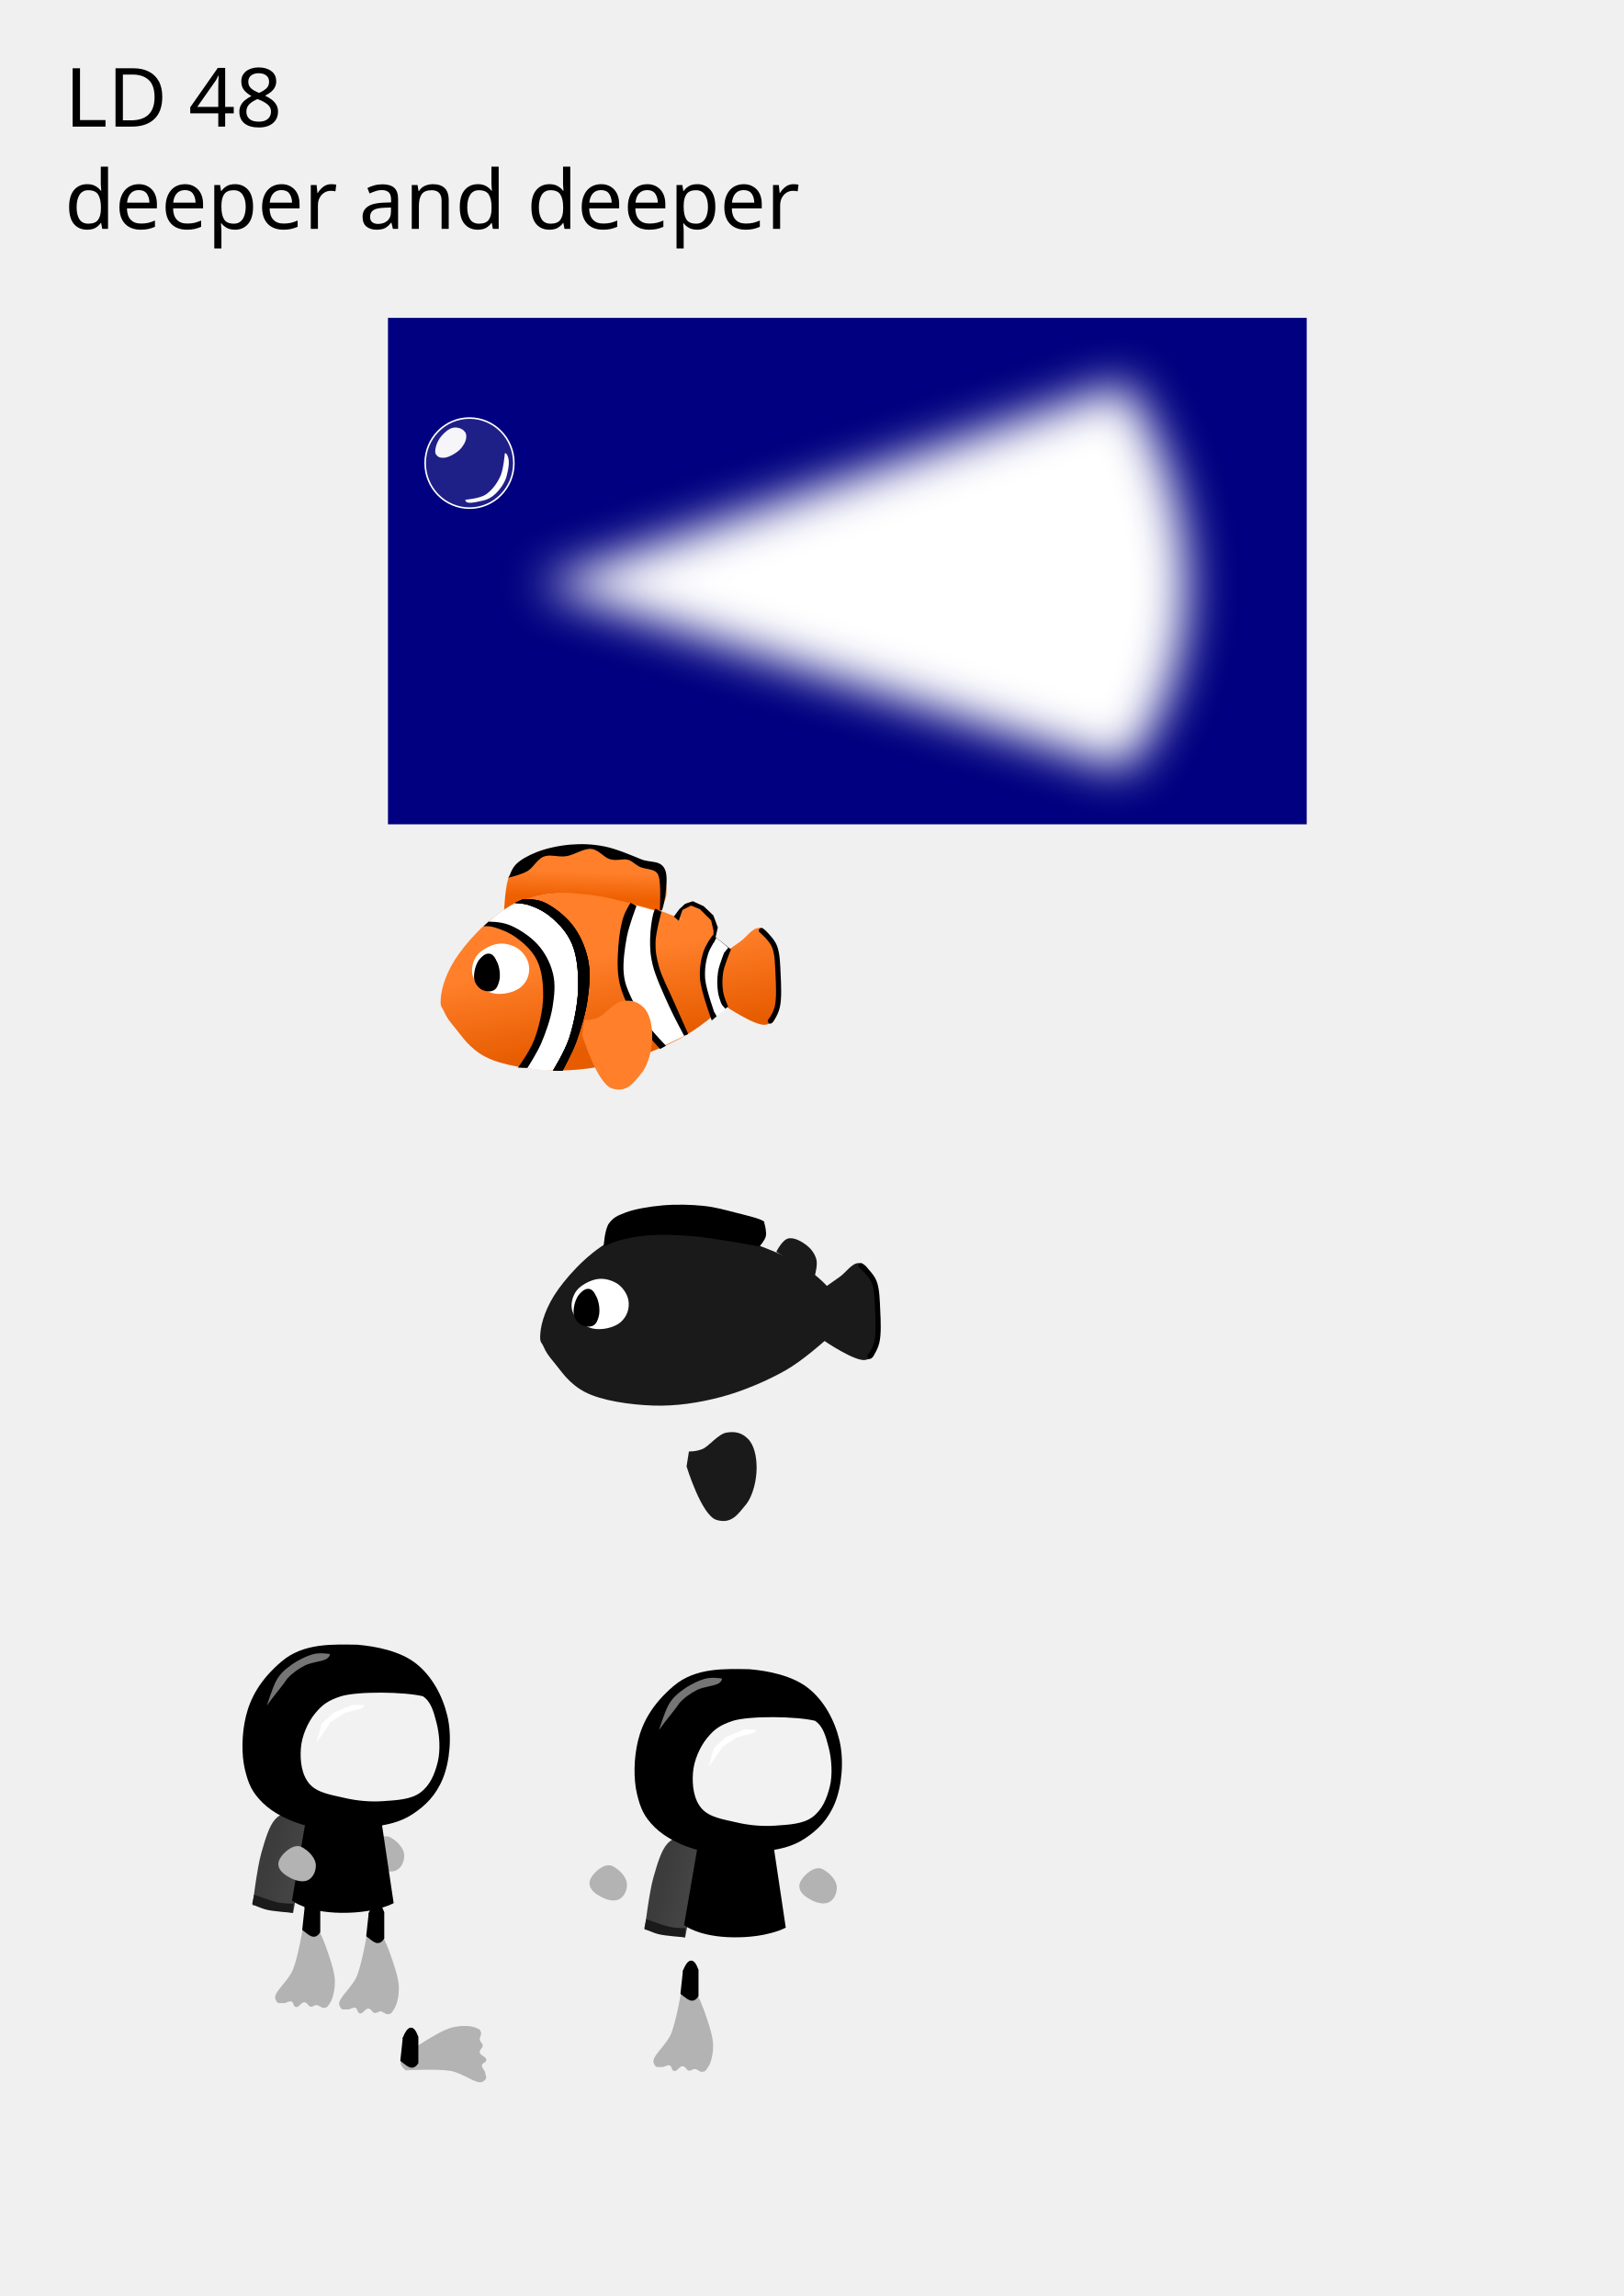
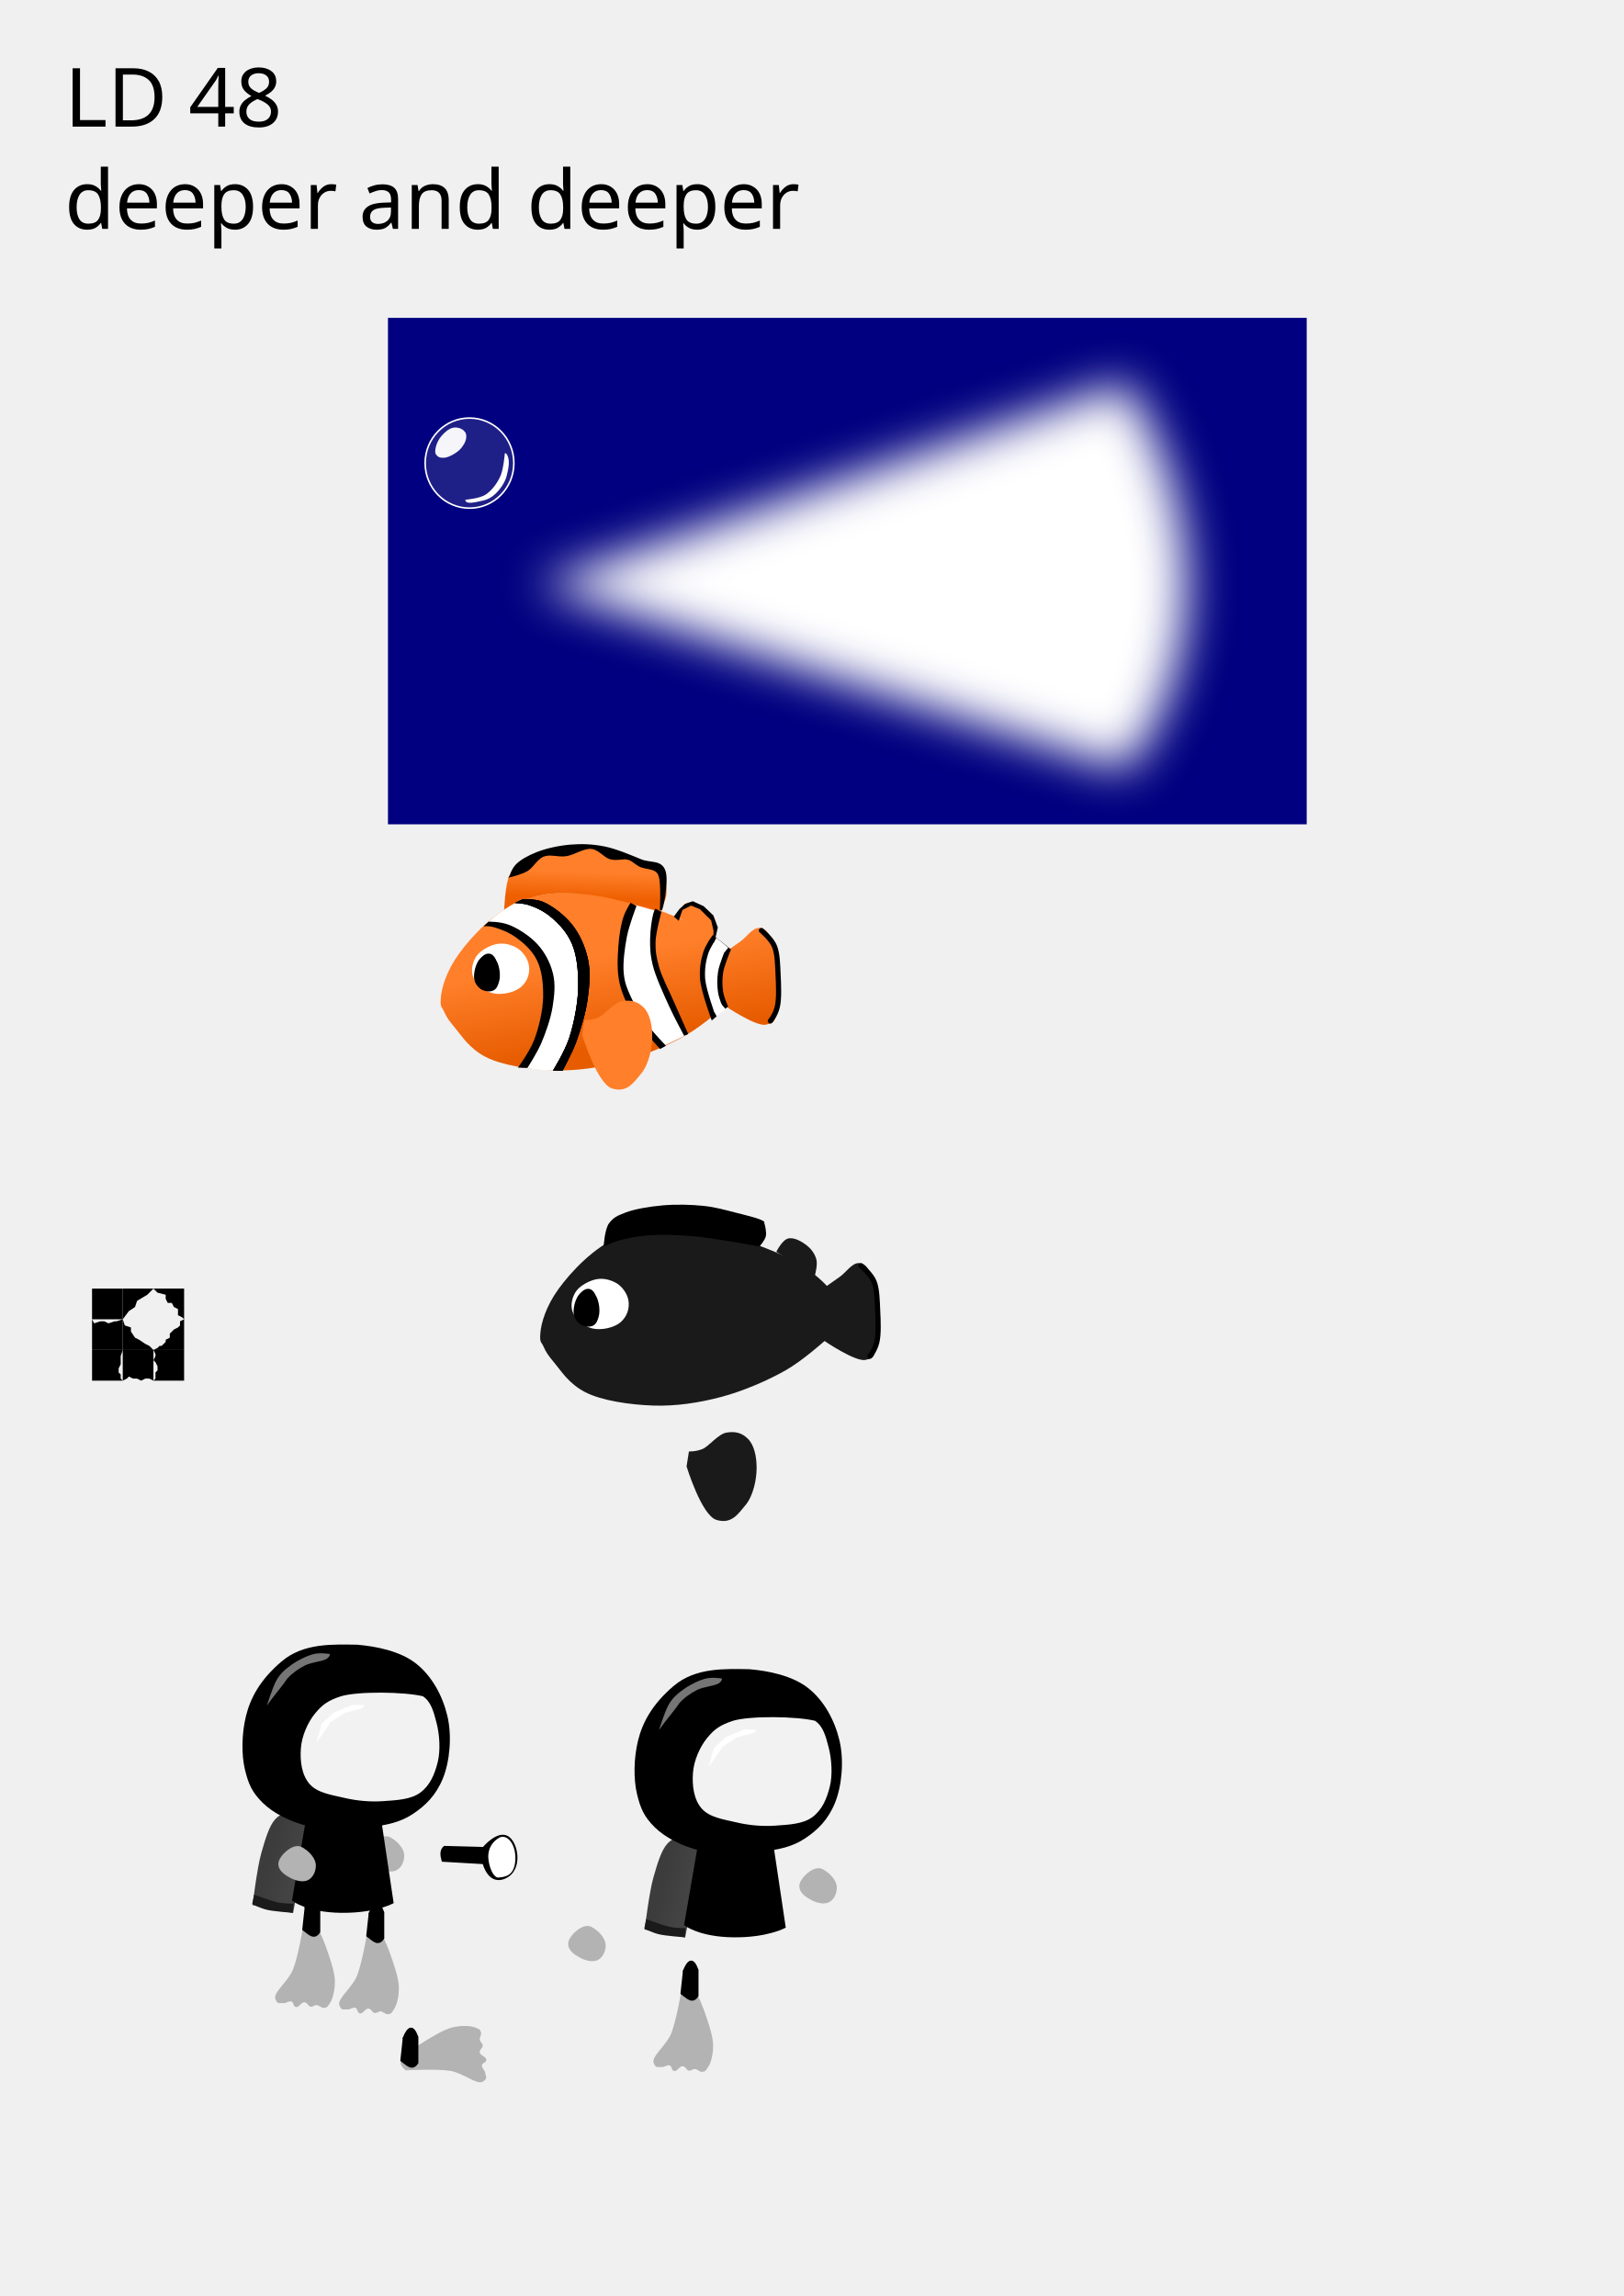
<svg xmlns="http://www.w3.org/2000/svg" xmlns:xlink="http://www.w3.org/1999/xlink" width="210mm" height="297mm" viewBox="0 0 210 297" version="1.1" id="svg8">
  <defs id="defs2">
+     <linearGradient id="linearGradient1393">
+       <stop style="stop-color:#141414;stop-opacity:1" offset="0" id="stop1389" />
+       <stop style="stop-color:#4897c6;stop-opacity:1" offset="1" id="stop1391" />
+     </linearGradient>
    <linearGradient id="linearGradient1289">
      <stop style="stop-color:#444444;stop-opacity:1" offset="0" id="stop1285" />
      <stop style="stop-color:#3c3c3c;stop-opacity:1" offset="1" id="stop1287" />
    </linearGradient>
    <linearGradient id="linearGradient995">
      <stop style="stop-color:#e75c00;stop-opacity:1" offset="0" id="stop991" />
      <stop style="stop-color:#ff7f2a;stop-opacity:1" offset="1" id="stop993" />
    </linearGradient>
    <linearGradient id="linearGradient987">
      <stop style="stop-color:#ee5f00;stop-opacity:1" offset="0" id="stop983" />
      <stop style="stop-color:#ff7f2a;stop-opacity:1" offset="1" id="stop985" />
    </linearGradient>
    <rect x="52.269" y="6.621" width="105.583" height="29.968" id="rect12" />
    <filter style="color-interpolation-filters:sRGB" id="filter925" x="-0.087" width="1.173" y="-0.145" height="1.291">
      <feGaussianBlur stdDeviation="3.037" id="feGaussianBlur927" />
    </filter>
    <linearGradient xlink:href="#linearGradient987" id="linearGradient989" x1="76.975" y1="116.255" x2="77.092" y2="112.849" gradientUnits="userSpaceOnUse" />
    <linearGradient xlink:href="#linearGradient995" id="linearGradient997" x1="85.488" y1="133.928" x2="83.433" y2="122.655" gradientUnits="userSpaceOnUse" />
    <linearGradient xlink:href="#linearGradient1289" id="linearGradient1283" x1="63.359" y1="244.067" x2="59.865" y2="243.194" gradientUnits="userSpaceOnUse" gradientTransform="translate(-25.76859,0.1378)" />
    <linearGradient xlink:href="#linearGradient1289" id="linearGradient1337" gradientUnits="userSpaceOnUse" gradientTransform="translate(24.94179,3.307199)" x1="63.359" y1="244.067" x2="59.865" y2="243.194" />
+     <linearGradient xlink:href="#linearGradient1393" id="linearGradient1395" x1="-157.408" y1="1037.167" x2="-157.408" y2="-31.75" gradientUnits="userSpaceOnUse" gradientTransform="matrix(0.02161988,0,0,1,-393.4719,0)" />
  </defs>
  <g id="layer1">
    <path style="fill:url(#linearGradient1283);fill-opacity:1;stroke:none;stroke-width:0.265px;stroke-linecap:butt;stroke-linejoin:miter;stroke-opacity:1" d="m 40.052,236.027 -2.461,-1.747 c 0,0 -1.193,0.166 -1.985,1.032 -0.792,0.867 -1.298,2.592 -1.826,4.446 -0.528,1.854 -1.112,6.669 -1.112,6.669 l 5.24,1.032 z" id="path1275" />
    <path style="fill:#b3b3b3;stroke:none;stroke-width:0.265px;stroke-linecap:butt;stroke-linejoin:miter;stroke-opacity:1" d="m 51.008,238.012 c -0.535,-0.377 -0.852,-0.623 -1.588,-0.397 -0.735,0.226 -1.979,1.323 -1.985,2.223 -0.006,0.9 0.888,1.462 1.588,1.826 0.7,0.364 1.646,0.606 2.303,0.238 0.657,-0.368 1.005,-1.238 0.953,-1.985 -0.053,-0.747 -0.735,-1.529 -1.27,-1.906 z" id="path1273" />
    <rect style="fill:#000080;stroke:none;stroke-width:0.216" id="rect851" width="118.825" height="65.511" x="50.178" y="41.118" />
    <text xml:space="preserve" id="text10" style="fill:black;fill-opacity:1;line-height:1.25;stroke:none;font-family:sans-serif;font-style:normal;font-weight:normal;font-size:10.583px;white-space:pre;shape-inside:url(#rect12);" />
    <text xml:space="preserve" style="font-style:normal;font-weight:normal;font-size:10.583px;line-height:1.25;font-family:sans-serif;fill:#000000;fill-opacity:1;stroke:none;stroke-width:0.265" x="8.363" y="16.378" id="text18">
      <tspan id="tspan16" x="8.363" y="16.378" style="stroke-width:0.265">LD 48</tspan>
      <tspan x="8.363" y="29.607" style="stroke-width:0.265" id="tspan20">deeper and deeper</tspan>
    </text>
    <path style="fill:#ffffff;stroke:none;stroke-width:0.265px;stroke-linecap:butt;stroke-linejoin:miter;stroke-opacity:1;filter:url(#filter925)" d="m 69.344,75.616 76.313,-26.135 c 10.104,16.61 10.758,35.528 0,50.178 z" id="path26" />
    <ellipse style="fill:#b3b3b3;fill-opacity:0.177;stroke:#ffffff;stroke-width:0.203;stroke-miterlimit:4;stroke-dasharray:none;stroke-opacity:1" id="path929" cx="60.723" cy="59.905" rx="5.737" ry="5.829" />
    <path style="fill:#ffffff;stroke:none;stroke-width:0.265px;stroke-linecap:butt;stroke-linejoin:miter;stroke-opacity:1;fill-opacity:0.958" d="m 58.632,55.321 c -0.536,0.087 -1.128,0.606 -1.512,1.044 -0.384,0.438 -0.667,1.04 -0.756,1.476 -0.089,0.436 -0.143,0.728 0.072,1.008 0.215,0.279 0.496,0.4 1.044,0.36 0.547,-0.04 1.471,-0.554 1.944,-1.008 0.473,-0.454 0.811,-1.056 0.864,-1.512 0.053,-0.456 2.13e-4,-0.685 -0.288,-0.972 -0.288,-0.286 -0.831,-0.483 -1.368,-0.396 z" id="path933" />
    <path style="fill:#ffffff;stroke:none;stroke-width:0.265px;stroke-linecap:butt;stroke-linejoin:miter;stroke-opacity:1" d="m 60.18,64.643 c 0,0 1.857,-0.137 2.663,-0.684 0.826,-0.561 1.519,-1.528 1.908,-2.448 0.38,-0.899 0.54,-2.879 0.54,-2.879 0.127,-0.05 0.266,0.128 0.324,0.252 0.374,0.792 0.13,1.775 -0.072,2.627 -0.189,0.799 -0.753,1.649 -1.332,2.232 -0.571,0.575 -1.112,0.892 -1.908,1.044 -0.697,0.133 -2.082,0.564 -2.124,-0.144 z" id="path935" />
    <g id="g1035">
      <path style="fill:url(#linearGradient997);stroke:none;stroke-width:0.265px;stroke-linecap:butt;stroke-linejoin:miter;stroke-opacity:1;fill-opacity:1" d="m 57.01,129.086 c 0.105,-1.319 0.719,-3.454 2.341,-5.701 1.623,-2.247 4.641,-5.474 7.941,-6.821 3.3,-1.347 7.066,-1.206 10.893,-0.713 3.827,0.493 9.011,2.497 11.606,3.869 2.594,1.372 4.276,3.258 4.276,3.258 0,0 1.035,-0.73 1.731,-1.222 0.696,-0.492 1.563,-1.805 2.443,-1.731 0.88,0.075 1.134,0.677 1.629,1.629 0.495,0.952 0.593,2.522 0.713,4.072 0.119,1.55 0.341,4.048 -0.102,5.192 -0.443,1.144 -0.122,1.351 -1.425,1.629 -1.303,0.277 -5.294,-2.443 -5.294,-2.443 0,0 -2.777,2.501 -4.988,3.767 -2.211,1.266 -5.454,2.693 -8.348,3.461 -2.894,0.768 -5.883,1.223 -8.857,1.12 -2.974,-0.103 -6.623,-0.629 -8.755,-1.731 -2.132,-1.102 -3.107,-2.741 -3.97,-3.767 -0.863,-1.025 -1.137,-1.473 -1.425,-2.138 -0.289,-0.665 -0.512,-0.411 -0.407,-1.731 z" id="path955" />
      <path style="fill:url(#linearGradient989);stroke:none;stroke-width:0.265px;stroke-linecap:butt;stroke-linejoin:miter;stroke-opacity:1;fill-opacity:1" d="m 65.194,117.88 c 0,0 0.129,-3.529 0.713,-4.683 0.584,-1.154 0.99,-1.454 2.138,-2.138 1.148,-0.684 3.086,-1.194 4.785,-1.425 1.699,-0.231 3.72,-0.163 5.294,0.102 1.574,0.265 2.781,0.811 4.072,1.323 1.291,0.512 3.181,1.185 3.665,1.731 0.484,0.545 9.63e-4,-0.198 0.102,0.305 0.101,0.503 0.33,1.934 0.204,2.749 -0.126,0.815 -0.814,2.036 -0.814,2.036 0,0 -5.937,-1.705 -8.348,-2.036 -2.411,-0.331 -4.365,-0.393 -6.006,-0.204 -1.641,0.19 -2.804,0.609 -3.767,1.018 -0.963,0.409 -2.036,1.222 -2.036,1.222 z" id="path957" />
      <path style="fill:#ff7f2a;stroke:none;stroke-width:0.265px;stroke-linecap:butt;stroke-linejoin:miter;stroke-opacity:1" d="m 87.449,118.499 c 0,0 0.732,-1.532 1.527,-1.731 0.795,-0.198 1.815,0.418 2.443,0.916 0.628,0.498 1.05,1.145 1.222,1.832 0.171,0.687 -0.204,2.036 -0.204,2.036 z" id="path959" />
      <path style="fill:#ffffff;stroke:none;stroke-width:0.265px;stroke-linecap:butt;stroke-linejoin:miter;stroke-opacity:1" d="m 64.034,122.164 c -0.822,0.215 -1.84,0.773 -2.341,1.425 -0.502,0.652 -0.853,1.789 -0.509,2.749 0.344,0.96 1.399,1.857 2.545,2.138 1.146,0.28 2.825,-0.082 3.665,-0.814 0.84,-0.733 1.162,-1.762 1.018,-2.749 -0.144,-0.987 -0.921,-2.026 -1.832,-2.443 -0.911,-0.417 -1.723,-0.52 -2.545,-0.305 z" id="path963" />
      <path style="fill:#000000;stroke:#000000;stroke-width:0.265px;stroke-linecap:butt;stroke-linejoin:miter;stroke-opacity:1" d="m 64.034,124.2 c -0.252,-0.424 -0.414,-0.682 -0.814,-0.713 -0.4,-0.03 -0.804,0.331 -1.12,0.713 -0.316,0.381 -0.536,1.037 -0.611,1.527 -0.075,0.49 -0.081,0.926 0.102,1.323 0.183,0.397 0.513,0.749 0.916,0.916 0.403,0.167 0.951,0.221 1.323,0 0.372,-0.221 0.525,-0.782 0.611,-1.12 0.086,-0.338 0.096,-0.746 0.047,-1.192 -0.049,-0.446 -0.203,-1.031 -0.454,-1.455 z" id="path965" />
      <path style="fill:#ffffff;stroke:none;stroke-width:0.265px;stroke-linecap:butt;stroke-linejoin:miter;stroke-opacity:1" d="m 63.188,119.229 c 0,0 2.941,0.488 4.072,1.41 1.132,0.923 2.088,1.721 2.443,3.054 0.355,1.333 0.561,2.8 0.611,4.276 0.049,1.476 -0.282,3.892 -0.611,5.497 -0.329,1.605 -2.036,4.559 -2.036,4.559 1.393,0.413 3.064,0.455 4.785,0.43 0,0 2.334,-4.867 2.85,-7.33 0.516,-2.463 0.866,-4.988 0.305,-7.228 -0.56,-2.24 -1.896,-4.406 -3.359,-5.701 -1.464,-1.295 -4.777,-1.895 -4.777,-1.895 -2.536,1.445 -3.175,1.958 -4.283,2.927 z" id="path967" />
      <path style="fill:#000000;stroke:none;stroke-width:0.265px;stroke-linecap:butt;stroke-linejoin:miter;stroke-opacity:1" d="m 67.513,116.343 c 0,0 1.573,-0.153 2.736,0.33 1.164,0.483 2.775,1.696 3.774,2.972 0.999,1.276 1.684,2.849 2.029,4.482 0.345,1.633 0.194,3.311 -0.047,5.095 -0.241,1.785 -0.896,3.972 -1.463,5.52 -0.567,1.548 -1.793,3.774 -1.793,3.774 l -1.227,-0.047 c 0,0 1.483,-2.371 2.076,-4.152 0.593,-1.78 1.139,-4.448 1.179,-6.511 0.041,-2.063 -0.142,-4.154 -0.802,-5.709 -0.66,-1.555 -1.725,-2.623 -2.689,-3.444 -0.964,-0.821 -2.019,-1.283 -2.831,-1.557 -0.811,-0.274 -1.887,-0.283 -1.887,-0.283 z" id="path973" />
      <path style="fill:#000000;stroke:none;stroke-width:0.265px;stroke-linecap:butt;stroke-linejoin:miter;stroke-opacity:1" d="m 67.513,116.343 c 0,0 1.573,-0.153 2.736,0.33 1.164,0.483 2.775,1.696 3.774,2.972 0.999,1.276 1.684,2.849 2.029,4.482 0.345,1.633 0.194,3.311 -0.047,5.095 -0.241,1.785 -0.896,3.972 -1.463,5.52 -0.567,1.548 -1.793,3.774 -1.793,3.774 l -1.227,-0.047 c 0,0 1.483,-2.371 2.076,-4.152 0.593,-1.78 1.139,-4.448 1.179,-6.511 0.041,-2.063 -0.142,-4.154 -0.802,-5.709 -0.66,-1.555 -1.725,-2.623 -2.689,-3.444 -0.964,-0.821 -2.019,-1.283 -2.831,-1.557 -0.811,-0.274 -1.887,-0.283 -1.887,-0.283 z" id="path975" />
      <path style="fill:#000000;stroke:none;stroke-width:0.265px;stroke-linecap:butt;stroke-linejoin:miter;stroke-opacity:1" d="m 67.513,116.343 c 0,0 1.573,-0.153 2.736,0.33 1.164,0.483 2.775,1.696 3.774,2.972 0.999,1.276 1.684,2.849 2.029,4.482 0.345,1.633 0.194,3.311 -0.047,5.095 -0.241,1.785 -0.896,3.972 -1.463,5.52 -0.567,1.548 -1.793,3.774 -1.793,3.774 l -1.227,-0.047 c 0,0 1.483,-2.371 2.076,-4.152 0.593,-1.78 1.139,-4.448 1.179,-6.511 0.041,-2.063 -0.142,-4.154 -0.802,-5.709 -0.66,-1.555 -1.725,-2.623 -2.689,-3.444 -0.964,-0.821 -2.019,-1.283 -2.831,-1.557 -0.811,-0.274 -1.887,-0.283 -1.887,-0.283 z" id="path977" />
      <path style="fill:#000000;stroke:none;stroke-width:0.244px;stroke-linecap:butt;stroke-linejoin:miter;stroke-opacity:1" d="m 63.188,119.229 c 0,0 1.36,-0.047 2.524,0.363 1.164,0.41 2.775,1.441 3.774,2.524 0.999,1.084 1.684,2.419 2.029,3.806 0.345,1.387 0.194,2.811 -0.047,4.327 -0.241,1.516 -0.896,3.373 -1.463,4.688 -0.567,1.314 -1.793,3.205 -1.793,3.205 l -1.227,-0.04 c 0,0 1.483,-2.014 2.076,-3.526 0.593,-1.512 1.139,-3.777 1.179,-5.529 0.041,-1.752 -0.142,-3.527 -0.802,-4.848 -0.66,-1.32 -1.725,-2.227 -2.689,-2.925 -0.964,-0.697 -2.019,-1.089 -2.831,-1.322 -0.811,-0.233 -1.389,-0.116 -1.389,-0.116 z" id="path979" />
      <path style="fill:#000000;stroke:#000000;stroke-width:0.265px;stroke-linecap:butt;stroke-linejoin:miter;stroke-opacity:1" d="m 66.054,113.319 c 0,0 0.215,-0.842 0.763,-1.409 0.548,-0.567 1.534,-1.128 2.701,-1.585 1.167,-0.457 2.834,-0.822 4.286,-0.939 1.452,-0.118 2.82,-0.067 4.345,0.235 1.525,0.302 3.399,1.112 4.697,1.644 1.298,0.532 2.667,0.039 3.112,1.468 0.444,1.429 -0.424,5.297 -0.481,4.901 0,0 0.132,-2.328 -0.044,-3.764 -0.119,-0.968 -0.49,-1.192 -0.708,-1.313 -0.539,-0.299 -1.298,-0.28 -1.879,-0.528 -0.581,-0.249 -0.923,-0.749 -1.585,-0.939 -0.662,-0.191 -1.469,0.163 -2.29,-0.059 -0.821,-0.221 -1.434,-1.235 -2.466,-1.35 -1.032,-0.115 -2.24,0.782 -3.288,0.939 -1.048,0.157 -2.041,-0.292 -2.936,0.059 -0.895,0.35 -1.387,1.446 -2.114,1.879 -0.727,0.432 -2.114,0.763 -2.114,0.763 z" id="path981" />
      <path style="fill:none;stroke:#000000;stroke-width:0.665;stroke-linecap:round;stroke-linejoin:miter;stroke-miterlimit:4;stroke-dasharray:none;stroke-opacity:1" d="m 98.474,120.365 c 0,0 1.299,1.073 1.693,2.055 0.394,0.982 0.407,2.443 0.47,3.758 0.063,1.315 0.145,3.063 -0.117,4.11 -0.263,1.047 -0.891,1.782 -0.891,1.782" id="path999" />
      <path style="fill:#ffffff;stroke:none;stroke-width:0.265px;stroke-linecap:butt;stroke-linejoin:miter;stroke-opacity:1" d="m 85.277,117.951 c 0,0 -0.421,2.358 -0.54,3.28 -0.118,0.922 -0.315,1.41 -0.208,2.242 0.108,0.832 0.564,1.638 0.955,2.616 0.391,0.978 0.998,2.199 1.412,3.238 0.414,1.039 0.764,2.232 1.079,2.989 0.315,0.758 0.747,1.578 0.747,1.578 l -2.823,1.37 c 0,0 -1.276,-1.079 -2.2,-2.366 -0.924,-1.288 -2.501,-3.595 -2.989,-5.522 -0.488,-1.927 -0.222,-4.15 0,-5.646 0.222,-1.496 0.75,-2.506 0.996,-3.28 0.246,-0.774 0.457,-1.37 0.457,-1.37 z" id="path1001" />
      <path style="fill:#000000;stroke:none;stroke-width:0.265px;stroke-linecap:butt;stroke-linejoin:miter;stroke-opacity:1" d="m 85.547,117.958 c 0,0 -0.731,2.664 -0.763,3.875 -0.032,1.211 0.106,1.986 0.47,3.288 0.364,1.302 1.252,2.965 1.879,4.404 0.626,1.438 1.879,4.227 1.879,4.227 l -0.528,0.235 c 0,0 -1.312,-2.419 -1.996,-3.934 -0.684,-1.515 -1.697,-3.703 -2.055,-5.167 -0.358,-1.464 -0.366,-2.341 -0.352,-3.464 0.014,-1.123 0.231,-2.594 0.411,-3.229 0.18,-0.636 0.294,-0.646 0.294,-0.646 z" id="path1003" />
      <path style="fill:#000000;stroke:none;stroke-width:0.265px;stroke-linecap:butt;stroke-linejoin:miter;stroke-opacity:1" d="m 82.318,117.194 c 0,0 -0.945,2.47 -1.233,3.934 -0.288,1.464 -0.553,3.484 -0.411,4.815 0.142,1.33 0.452,1.953 0.939,3.053 0.487,1.101 1.295,2.415 2.055,3.464 0.76,1.049 2.466,2.818 2.466,2.818 l -0.763,0.411 c 0,0 -2.292,-2.454 -3.171,-3.875 -0.879,-1.421 -1.684,-2.993 -2.055,-4.58 -0.371,-1.587 -0.27,-3.321 -0.176,-4.756 0.094,-1.435 0.337,-2.87 0.646,-3.816 0.309,-0.946 0.939,-1.879 0.939,-1.879 z" id="path1005" />
      <path style="fill:#ff7f2a;stroke:none;stroke-width:0.265px;stroke-linecap:butt;stroke-linejoin:miter;stroke-opacity:1" d="m 75.295,133.878 c 0,0 1.928,6.336 3.869,6.923 1.941,0.586 2.784,-0.751 3.767,-1.934 0.982,-1.183 1.425,-3.298 1.425,-4.785 3.93e-4,-1.487 -0.318,-2.966 -1.12,-3.767 -0.801,-0.801 -1.649,-0.985 -2.749,-0.814 -1.1,0.17 -2.296,1.789 -3.156,2.138 -0.86,0.349 -1.731,0.305 -1.731,0.305 z" id="path961" />
      <path style="fill:#ffffff;stroke:#000000;stroke-width:0.665;stroke-linecap:butt;stroke-linejoin:miter;stroke-opacity:1;stroke-miterlimit:4;stroke-dasharray:none" d="m 94.14,122.918 c 0,0 -0.792,1.905 -0.941,2.823 -0.149,0.917 -0.114,1.868 0,2.601 0.114,0.733 0.562,1.762 0.562,1.762 l -1.558,1.337 c 0,0 -1.219,-3.374 -1.328,-4.76 -0.11,-1.386 0.115,-2.496 0.387,-3.376 0.273,-0.88 0.996,-1.882 0.996,-1.882 z" id="path1007" />
      <path style="fill:#000000;stroke:#000000;stroke-width:0.265px;stroke-linecap:butt;stroke-linejoin:miter;stroke-opacity:1" d="m 92.369,121.424 0.332,-1.439 -0.553,-1.494 -1.218,-1.162 -1.328,-0.609 -0.941,0.332 -0.719,0.664 -0.609,0.83 0.387,0.332 0.443,-1.273 1.218,-0.609 1.218,0.498 1.494,1.494 0.332,1.439 z" id="path1009" />
      <path style="fill:#ffffff;stroke:none;stroke-width:0.265px;stroke-linecap:butt;stroke-linejoin:miter;stroke-opacity:1" d="m 92.645,121.313 -0.498,0.996 1.55,0.885 0.498,-0.609 z" id="path1011" />
      <path style="fill:#ffffff;stroke:none;stroke-width:0.265px;stroke-linecap:butt;stroke-linejoin:miter;stroke-opacity:1;fill-opacity:1" d="m 93.863,130.556 -0.609,-0.719 -0.941,0.941 0.387,0.719 z" id="path1013" />
    </g>
    <path style="fill:#1a1a1a;fill-opacity:1;stroke:none;stroke-width:0.265px;stroke-linecap:butt;stroke-linejoin:miter;stroke-opacity:1" d="m 69.886,172.449 c 0.105,-1.319 0.719,-3.454 2.341,-5.701 1.623,-2.247 4.641,-5.474 7.941,-6.821 3.3,-1.347 7.066,-1.206 10.893,-0.713 3.827,0.493 9.011,2.497 11.606,3.869 2.594,1.372 4.276,3.258 4.276,3.258 0,0 1.035,-0.73 1.731,-1.222 0.696,-0.492 1.563,-1.805 2.443,-1.731 0.88,0.075 1.134,0.677 1.629,1.629 0.495,0.952 0.593,2.522 0.713,4.072 0.119,1.55 0.341,4.048 -0.102,5.192 -0.443,1.144 -0.122,1.351 -1.425,1.629 -1.303,0.277 -5.294,-2.443 -5.294,-2.443 0,0 -2.777,2.501 -4.988,3.767 -2.211,1.266 -5.454,2.693 -8.348,3.461 -2.894,0.768 -5.883,1.223 -8.857,1.12 -2.974,-0.103 -6.623,-0.629 -8.755,-1.731 -2.132,-1.102 -3.107,-2.741 -3.97,-3.767 -0.863,-1.025 -1.137,-1.473 -1.425,-2.138 -0.289,-0.665 -0.512,-0.411 -0.407,-1.731 z" id="path955-0" />
    <path style="fill:#000000;fill-opacity:1;stroke:none;stroke-width:0.213px;stroke-linecap:butt;stroke-linejoin:miter;stroke-opacity:1" d="m 78.07,161.244 c 0,0 0.129,-2.277 0.713,-3.022 0.584,-0.745 0.99,-0.938 2.138,-1.38 1.148,-0.441 3.086,-0.771 4.785,-0.92 1.699,-0.149 3.72,-0.105 5.294,0.066 1.574,0.171 2.781,0.523 4.072,0.854 1.291,0.331 3.181,0.765 3.665,1.117 0.484,0.352 9.63e-4,-0.128 0.102,0.197 0.101,0.325 0.33,1.248 0.204,1.774 -0.126,0.526 -0.814,1.314 -0.814,1.314 0,0 -5.937,-1.1 -8.348,-1.314 -2.411,-0.214 -4.365,-0.254 -6.006,-0.131 -1.641,0.122 -2.804,0.393 -3.767,0.657 -0.963,0.264 -2.036,0.788 -2.036,0.788 z" id="path957-9" />
    <path style="fill:#1a1a1a;stroke:none;stroke-width:0.265px;stroke-linecap:butt;stroke-linejoin:miter;stroke-opacity:1" d="m 100.403,161.94 c 0,0 0.732,-1.532 1.527,-1.731 0.795,-0.198 1.815,0.418 2.443,0.916 0.628,0.498 1.05,1.145 1.222,1.832 0.171,0.687 -0.204,2.036 -0.204,2.036 z" id="path959-2" />
    <path style="fill:#ffffff;stroke:none;stroke-width:0.265px;stroke-linecap:butt;stroke-linejoin:miter;stroke-opacity:1" d="m 76.91,165.527 c -0.822,0.215 -1.84,0.773 -2.341,1.425 -0.502,0.652 -0.853,1.789 -0.509,2.749 0.344,0.96 1.399,1.857 2.545,2.138 1.146,0.28 2.825,-0.082 3.665,-0.814 0.84,-0.733 1.162,-1.762 1.018,-2.749 -0.144,-0.987 -0.921,-2.026 -1.832,-2.443 -0.911,-0.417 -1.723,-0.52 -2.545,-0.305 z" id="path963-4" />
    <path style="fill:#000000;stroke:#000000;stroke-width:0.265px;stroke-linecap:butt;stroke-linejoin:miter;stroke-opacity:1" d="m 76.91,167.563 c -0.252,-0.424 -0.414,-0.682 -0.814,-0.713 -0.4,-0.03 -0.804,0.331 -1.12,0.713 -0.316,0.381 -0.536,1.037 -0.611,1.527 -0.075,0.49 -0.081,0.926 0.102,1.323 0.183,0.397 0.513,0.749 0.916,0.916 0.403,0.167 0.951,0.221 1.323,0 0.372,-0.221 0.525,-0.782 0.611,-1.12 0.086,-0.338 0.096,-0.746 0.047,-1.192 -0.049,-0.446 -0.203,-1.031 -0.454,-1.455 z" id="path965-3" />
    <path style="fill:none;stroke:#000000;stroke-width:0.665;stroke-linecap:round;stroke-linejoin:miter;stroke-miterlimit:4;stroke-dasharray:none;stroke-opacity:1" d="m 111.35,163.728 c 0,0 1.299,1.073 1.693,2.055 0.394,0.982 0.407,2.443 0.47,3.758 0.063,1.315 0.145,3.063 -0.117,4.11 -0.263,1.047 -0.891,1.782 -0.891,1.782" id="path999-4" />
    <path style="fill:#1a1a1a;stroke:none;stroke-width:0.265px;stroke-linecap:butt;stroke-linejoin:miter;stroke-opacity:1" d="m 88.797,189.686 c 0,0 1.928,6.336 3.869,6.923 1.941,0.586 2.784,-0.751 3.767,-1.934 0.982,-1.183 1.425,-3.298 1.425,-4.785 3.93e-4,-1.487 -0.318,-2.966 -1.12,-3.767 -0.801,-0.801 -1.649,-0.985 -2.749,-0.814 -1.1,0.17 -2.296,1.789 -3.156,2.138 -0.86,0.349 -1.731,0.305 -1.731,0.305 z" id="path961-2" />
    <path style="fill:#000000;stroke:#000000;stroke-width:0.265px;stroke-linecap:butt;stroke-linejoin:miter;stroke-opacity:1" d="m 36.502,215.021 c -2.803,2.382 -4.006,4.741 -4.56,6.982 -0.554,2.241 -0.595,4.945 -0.142,6.84 0.453,1.894 0.924,2.942 2.28,4.275 1.356,1.333 3.514,2.408 5.842,2.992 2.328,0.584 5.584,0.46 7.837,0.142 2.253,-0.318 3.92,-0.627 5.557,-1.71 1.638,-1.083 2.971,-2.403 3.847,-4.56 0.877,-2.156 1.178,-5.418 0.57,-7.98 -0.608,-2.561 -1.939,-5.066 -3.99,-6.697 -2.051,-1.632 -5.231,-2.226 -7.552,-2.422 -3.119,-0.042 -6.887,-0.245 -9.69,2.137 z" id="path1243" />
    <path style="fill:#f2f2f2;stroke:#000000;stroke-width:0.265px;stroke-linecap:butt;stroke-linejoin:miter;stroke-opacity:1" d="m 54.741,219.295 c -2.434,-0.594 -8.456,-0.671 -10.687,0 -1.691,0.552 -2.468,1.114 -3.42,2.28 -0.952,1.166 -1.732,2.938 -1.852,4.56 -0.12,1.622 0.078,3.47 1.14,4.702 1.062,1.232 2.928,1.462 4.56,1.852 1.632,0.39 3.447,0.552 5.13,0.427 1.683,-0.125 3.566,-0.185 4.845,-1.14 1.278,-0.955 1.886,-2.417 2.28,-3.99 0.394,-1.573 0.24,-3.654 -0.142,-5.13 -0.383,-1.476 -0.715,-2.817 -1.852,-3.562 z" id="path1245" />
    <path style="fill:#ffffff;stroke:none;stroke-width:0.265px;stroke-linecap:butt;stroke-linejoin:miter;stroke-opacity:1" d="m 40.925,225.388 0.715,-2.461 1.588,-1.429 2.303,-0.953 h 1.588 l -0.238,0.397 -2.303,0.635 -1.826,1.191 -1.112,1.667 z" id="path1249" />
    <path style="fill:#ffffff;fill-opacity:0.46;stroke:none;stroke-width:0.356px;stroke-linecap:butt;stroke-linejoin:miter;stroke-opacity:1" d="m 34.528,220.618 c 0,0 0.686,-2.282 1.215,-3.233 0.53,-0.951 1.173,-1.472 1.995,-2.062 0.822,-0.59 2.048,-1.184 2.893,-1.374 0.845,-0.191 1.995,0 1.995,0 0,0 0.171,0.178 -0.299,0.573 -0.47,0.394 -2.018,0.467 -2.893,0.916 -0.875,0.45 -1.669,1.015 -2.294,1.718 -0.849,1.255 -1.762,2.209 -2.612,3.462 z" id="path1251" />
    <path style="fill:#000000;stroke:#000000;stroke-width:0.265px;stroke-linecap:butt;stroke-linejoin:miter;stroke-opacity:1" d="m 39.575,236.106 -1.667,9.686 c 0,0 1.828,1.451 6.193,1.509 4.365,0.058 6.669,-1.191 6.669,-1.191 L 49.182,235.471 Z" id="path1253" />
    <path style="fill:#b3b3b3;stroke:none;stroke-width:0.196px;stroke-linecap:butt;stroke-linejoin:miter;stroke-opacity:1" d="m 39.225,249.173 c 0,0 -0.691,4.048 -1.34,5.613 -0.649,1.565 -2.553,2.935 -2.278,3.759 0.275,0.824 0.62,0.508 1.005,0.566 0.385,0.058 0.728,-0.311 1.072,-0.206 0.344,0.105 0.2,0.665 0.603,0.721 0.403,0.056 0.667,-0.633 1.072,-0.618 0.405,0.015 0.488,0.515 0.804,0.566 0.316,0.052 0.489,-0.223 0.804,-0.206 0.315,0.017 0.594,0.403 0.938,0.36 0.344,-0.043 0.359,-0.007 0.737,-0.566 0.378,-0.559 0.693,-1.668 0.67,-2.935 -0.023,-1.267 -0.798,-3.376 -1.206,-4.531 -0.408,-1.155 -1.072,-2.42 -1.072,-2.42 -0.603,-0.837 -1.206,-0.618 -1.809,-0.103 z" id="path1257" />
    <path style="fill:#000000;stroke:#000000;stroke-width:0.265px;stroke-linecap:butt;stroke-linejoin:miter;stroke-opacity:1" d="m 39.543,246.644 -0.318,2.938 c 0.688,0.472 1.376,1.387 2.064,0.318 v -3.335 c -0.582,-1.616 -1.164,-1.296 -1.747,0.079 z" id="path1255" />
    <path style="fill:#b3b3b3;stroke:none;stroke-width:0.265px;stroke-linecap:butt;stroke-linejoin:miter;stroke-opacity:1" d="m 39.575,239.282 c -0.535,-0.377 -0.852,-0.623 -1.588,-0.397 -0.735,0.226 -1.979,1.323 -1.985,2.223 -0.006,0.9 0.888,1.462 1.588,1.826 0.7,0.364 1.646,0.606 2.303,0.238 0.657,-0.368 1.005,-1.238 0.953,-1.985 -0.053,-0.747 -0.735,-1.529 -1.27,-1.906 z" id="path1271" />
    <path style="fill:#1a1a1a;stroke:none;stroke-width:0.265px;stroke-linecap:butt;stroke-linejoin:miter;stroke-opacity:1" d="m 32.867,245.084 c 0,0 2.247,0.843 3.107,1.012 0.86,0.169 1.987,0.145 1.987,0.145 l -0.108,1.192 c 0,0 -2.487,-0.181 -3.36,-0.397 -0.873,-0.216 -1.879,-0.723 -1.879,-0.723 z" id="path1299" />
    <path style="fill:#b3b3b3;stroke:none;stroke-width:0.196px;stroke-linecap:butt;stroke-linejoin:miter;stroke-opacity:1" d="m 47.502,249.99 c 0,0 -0.691,4.048 -1.34,5.613 -0.649,1.565 -2.553,2.935 -2.278,3.759 0.275,0.824 0.62,0.508 1.005,0.566 0.385,0.058 0.728,-0.311 1.072,-0.206 0.344,0.105 0.2,0.665 0.603,0.721 0.403,0.056 0.667,-0.633 1.072,-0.618 0.405,0.015 0.488,0.515 0.804,0.566 0.316,0.052 0.489,-0.223 0.804,-0.206 0.315,0.017 0.594,0.403 0.938,0.36 0.344,-0.043 0.359,-0.007 0.737,-0.566 0.378,-0.559 0.693,-1.668 0.67,-2.935 -0.023,-1.267 -0.798,-3.376 -1.206,-4.531 -0.408,-1.155 -1.072,-2.42 -1.072,-2.42 -0.603,-0.837 -1.206,-0.618 -1.809,-0.103 z" id="path1309" />
    <path style="fill:#000000;stroke:#000000;stroke-width:0.265px;stroke-linecap:butt;stroke-linejoin:miter;stroke-opacity:1" d="m 47.82,247.462 -0.318,2.938 c 0.688,0.472 1.376,1.387 2.064,0.318 v -3.335 c -0.582,-1.616 -1.164,-1.296 -1.747,0.079 z" id="path1307" />
    <path style="fill:url(#linearGradient1337);fill-opacity:1;stroke:none;stroke-width:0.265px;stroke-linecap:butt;stroke-linejoin:miter;stroke-opacity:1" d="m 90.762,239.196 -2.461,-1.747 c 0,0 -1.193,0.166 -1.985,1.032 -0.792,0.867 -1.298,2.592 -1.826,4.446 -0.528,1.854 -1.112,6.669 -1.112,6.669 l 5.24,1.032 z" id="path1311" />
    <path style="fill:#b3b3b3;stroke:none;stroke-width:0.265px;stroke-linecap:butt;stroke-linejoin:miter;stroke-opacity:1" d="m 106.955,242.146 c -0.535,-0.377 -0.852,-0.623 -1.588,-0.397 -0.735,0.226 -1.979,1.323 -1.985,2.223 -0.006,0.9 0.888,1.462 1.588,1.826 0.7,0.364 1.646,0.606 2.303,0.238 0.657,-0.368 1.005,-1.238 0.953,-1.985 -0.052,-0.747 -0.735,-1.529 -1.27,-1.906 z" id="path1313" />
    <path style="fill:#000000;stroke:#000000;stroke-width:0.265px;stroke-linecap:butt;stroke-linejoin:miter;stroke-opacity:1" d="m 87.212,218.19 c -2.803,2.382 -4.006,4.741 -4.56,6.982 -0.554,2.241 -0.595,4.945 -0.142,6.84 0.453,1.894 0.924,2.942 2.28,4.275 1.356,1.333 3.514,2.408 5.842,2.992 2.328,0.584 5.584,0.46 7.837,0.142 2.253,-0.318 3.92,-0.627 5.557,-1.71 1.638,-1.083 2.971,-2.403 3.847,-4.56 0.877,-2.156 1.178,-5.418 0.57,-7.98 -0.608,-2.561 -1.939,-5.066 -3.99,-6.697 -2.051,-1.632 -5.231,-2.226 -7.552,-2.422 -3.119,-0.042 -6.887,-0.245 -9.69,2.137 z" id="path1315" />
    <path style="fill:#f2f2f2;stroke:#000000;stroke-width:0.265px;stroke-linecap:butt;stroke-linejoin:miter;stroke-opacity:1" d="m 105.452,222.465 c -2.434,-0.594 -8.456,-0.671 -10.687,0 -1.691,0.552 -2.468,1.114 -3.42,2.28 -0.952,1.166 -1.732,2.938 -1.852,4.56 -0.12,1.622 0.078,3.47 1.14,4.702 1.062,1.232 2.928,1.462 4.56,1.852 1.632,0.39 3.447,0.552 5.13,0.427 1.683,-0.125 3.566,-0.185 4.845,-1.14 1.278,-0.955 1.886,-2.417 2.28,-3.99 0.394,-1.573 0.24,-3.654 -0.142,-5.13 -0.383,-1.476 -0.715,-2.817 -1.852,-3.562 z" id="path1317" />
    <path style="fill:#ffffff;stroke:none;stroke-width:0.265px;stroke-linecap:butt;stroke-linejoin:miter;stroke-opacity:1" d="m 91.635,228.557 0.715,-2.461 1.588,-1.429 2.303,-0.953 h 1.588 l -0.238,0.397 -2.303,0.635 -1.826,1.191 -1.112,1.667 z" id="path1319" />
    <path style="fill:#ffffff;fill-opacity:0.46;stroke:none;stroke-width:0.356px;stroke-linecap:butt;stroke-linejoin:miter;stroke-opacity:1" d="m 85.239,223.788 c 0,0 0.686,-2.282 1.215,-3.233 0.53,-0.951 1.173,-1.472 1.995,-2.062 0.822,-0.59 2.048,-1.184 2.893,-1.374 0.845,-0.191 1.995,0 1.995,0 0,0 0.171,0.178 -0.299,0.573 -0.47,0.394 -2.018,0.467 -2.893,0.916 -0.875,0.45 -1.669,1.015 -2.294,1.718 -0.849,1.255 -1.762,2.209 -2.612,3.462 z" id="path1321" />
    <path style="fill:#000000;stroke:#000000;stroke-width:0.265px;stroke-linecap:butt;stroke-linejoin:miter;stroke-opacity:1" d="m 90.286,239.276 -1.667,9.686 c 0,0 1.828,1.451 6.193,1.509 4.365,0.058 6.669,-1.191 6.669,-1.191 L 99.893,238.641 Z" id="path1323" />
    <g id="g1341">
      <path style="fill:#b3b3b3;stroke:none;stroke-width:0.196px;stroke-linecap:butt;stroke-linejoin:miter;stroke-opacity:1" d="m 88.144,257.441 c 0,0 -0.691,4.048 -1.34,5.613 -0.649,1.565 -2.553,2.935 -2.278,3.759 0.275,0.824 0.62,0.508 1.005,0.566 0.385,0.058 0.728,-0.311 1.072,-0.206 0.344,0.105 0.2,0.665 0.603,0.721 0.403,0.056 0.667,-0.633 1.072,-0.618 0.405,0.015 0.488,0.515 0.804,0.566 0.316,0.052 0.489,-0.223 0.804,-0.206 0.315,0.017 0.594,0.403 0.938,0.36 0.344,-0.043 0.359,-0.007 0.737,-0.566 0.378,-0.559 0.693,-1.668 0.67,-2.935 -0.023,-1.267 -0.798,-3.376 -1.206,-4.531 -0.408,-1.155 -1.072,-2.42 -1.072,-2.42 -0.603,-0.837 -1.206,-0.618 -1.809,-0.103 z" id="path1325" />
      <path style="fill:#000000;stroke:#000000;stroke-width:0.265px;stroke-linecap:butt;stroke-linejoin:miter;stroke-opacity:1" d="m 88.462,254.912 -0.318,2.938 c 0.688,0.472 1.376,1.387 2.064,0.318 v -3.335 c -0.582,-1.616 -1.164,-1.296 -1.747,0.079 z" id="path1327" />
    </g>
-     <path style="fill:#b3b3b3;stroke:none;stroke-width:0.265px;stroke-linecap:butt;stroke-linejoin:miter;stroke-opacity:1" d="m 79.813,241.763 c -0.535,-0.377 -0.852,-0.623 -1.588,-0.397 -0.735,0.226 -1.979,1.323 -1.985,2.223 -0.006,0.9 0.888,1.462 1.588,1.826 0.7,0.364 1.646,0.606 2.303,0.238 0.657,-0.368 1.005,-1.238 0.953,-1.985 -0.053,-0.747 -0.735,-1.529 -1.27,-1.906 z" id="path1329" />
+     <path style="fill:#b3b3b3;stroke:none;stroke-width:0.265px;stroke-linecap:butt;stroke-linejoin:miter;stroke-opacity:1" d="m 77.057,249.617 c -0.535,-0.377 -0.852,-0.623 -1.588,-0.397 -0.735,0.226 -1.979,1.323 -1.985,2.223 -0.006,0.9 0.888,1.462 1.588,1.826 0.7,0.364 1.646,0.606 2.303,0.238 0.657,-0.368 1.005,-1.238 0.953,-1.985 -0.053,-0.747 -0.735,-1.529 -1.27,-1.906 z" id="path1329" />
    <path style="fill:#1a1a1a;stroke:none;stroke-width:0.265px;stroke-linecap:butt;stroke-linejoin:miter;stroke-opacity:1" d="m 83.577,248.253 c 0,0 2.247,0.843 3.107,1.012 0.86,0.169 1.987,0.145 1.987,0.145 l -0.108,1.192 c 0,0 -2.487,-0.181 -3.36,-0.397 -0.873,-0.216 -1.879,-0.723 -1.879,-0.723 z" id="path1331" />
    <path style="fill:#b3b3b3;stroke:none;stroke-width:0.196px;stroke-linecap:butt;stroke-linejoin:miter;stroke-opacity:1" d="m 52.491,267.806 c 0,0 4.101,-0.216 5.77,0.074 1.669,0.289 3.424,1.846 4.168,1.396 0.743,-0.449 0.36,-0.717 0.332,-1.105 -0.028,-0.388 -0.463,-0.642 -0.437,-1.001 0.027,-0.359 0.605,-0.342 0.571,-0.747 -0.034,-0.405 -0.764,-0.512 -0.838,-0.91 -0.074,-0.398 0.395,-0.589 0.376,-0.909 -0.019,-0.32 -0.325,-0.428 -0.378,-0.739 -0.052,-0.311 0.263,-0.668 0.145,-0.994 -0.117,-0.326 -0.086,-0.348 -0.715,-0.595 -0.629,-0.246 -1.779,-0.31 -3.011,-0.009 -1.231,0.301 -3.118,1.521 -4.155,2.172 -1.037,0.652 -2.125,1.578 -2.125,1.578 -0.684,0.772 -0.338,1.312 0.297,1.787 z" id="path1343" />
    <path style="fill:#000000;stroke:#000000;stroke-width:0.265px;stroke-linecap:butt;stroke-linejoin:miter;stroke-opacity:1" d="m 52.229,263.584 -0.318,2.938 c 0.688,0.472 1.376,1.387 2.064,0.318 v -3.335 c -0.582,-1.616 -1.164,-1.296 -1.747,0.079 z" id="path1345" />
+     <g id="g1353">
+       <g id="g1357" transform="rotate(61.06196,62.2574,240.4155)">
+         <path style="fill:#000000;stroke:none;stroke-width:0.265px;stroke-linecap:butt;stroke-linejoin:miter;stroke-opacity:1" d="m 61.045,239.496 -2.558,4.349 c 0.147,0.817 0.869,1.06 1.654,1.24 l 2.833,-4.487 c 0,0 2.905,0.772 3.048,-1.742 0.144,-2.513 -3.373,-3.692 -4.685,-2.833 -1.312,0.86 -0.292,3.472 -0.292,3.472 z" id="path1347" />
+         <path style="fill:#ffffff;stroke:none;stroke-width:0.265px;stroke-linecap:butt;stroke-linejoin:miter;stroke-opacity:1" d="m 64.715,236.772 c -1.578,-1.088 -3.47,-0.994 -3.699,0.182 -0.03,1.081 0.453,1.905 1.239,2.433 0.787,0.528 2.639,0.966 3.174,0.371 0.376,-0.805 0.864,-1.898 -0.714,-2.986 z" id="path1349" />
+       </g>
+       <rect style="fill:#000000;fill-opacity:1;stroke:none;stroke-width:0.665;stroke-linecap:round;stroke-linejoin:bevel;stroke-miterlimit:4;stroke-dasharray:none;stroke-opacity:1" id="rect1361" width="3.969" height="3.969" x="11.906" y="166.688" />
+       <path style="fill:#000000;stroke:none;stroke-width:0.265px;stroke-linecap:butt;stroke-linejoin:miter;stroke-opacity:1" d="m 15.875,166.688 h 3.969 l -0.794,0.794 -1.323,0.794 -0.265,0.794 -0.794,0.529 -0.794,1.058 z" id="path1363" />
+       <path style="fill:#000000;stroke:none;stroke-width:0.265px;stroke-linecap:butt;stroke-linejoin:miter;stroke-opacity:1" d="m 15.875,170.656 0.265,0.794 0.794,0.265 v 0.529 l 0.529,0.794 0.529,0.265 0.794,0.529 0.529,0.265 0.529,0.529 H 15.875 v -3.969" id="path1365" />
+       <path style="fill:#000000;stroke:none;stroke-width:0.265px;stroke-linecap:butt;stroke-linejoin:miter;stroke-opacity:1" d="m 19.844,174.625 3.969,0 0,-3.969 -0.529,0.265 V 171.45 l -0.265,0.265 -0.529,0.265 -0.265,0.265 -0.265,0.265 v 0.529 l -0.529,0.265 v 0.265 l -0.529,0.529 H 20.637 l -0.265,0.265 z" id="path1367" />
+       <path style="fill:#000000;stroke:none;stroke-width:0.265px;stroke-linecap:butt;stroke-linejoin:miter;stroke-opacity:1;fill-opacity:1" d="m 23.812,170.656 v -3.969 h -3.969 l 0.529,0.529 1.058,0.265 v 0.529 l 0.265,0.529 H 22.225 l 0.265,0.529 0.529,0.265 v 0.794 l 0.529,0.265 z" id="path1369" />
+       <path style="fill:#000000;stroke:none;stroke-width:0.265px;stroke-linecap:butt;stroke-linejoin:miter;stroke-opacity:1" d="M 11.906,174.625 H 15.875 l -0.265,0.794 v 0.529 0.529 l -0.265,0.529 v 0.529 L 15.61,177.8 v 0.529 L 15.875,178.594 H 11.906 V 174.625" id="path1379" />
+       <path style="fill:#000000;stroke:none;stroke-width:0.265px;stroke-linecap:butt;stroke-linejoin:miter;stroke-opacity:1" d="m 11.906,170.656 0.265,0.529 0.794,-0.265 h 0.529 l 0.529,0.265 0.794,-0.265 h 0.265 l 0.794,-0.265 v 3.969 h -3.969 z" id="path1381" />
+       <path style="fill:#000000;stroke:none;stroke-width:0.265px;stroke-linecap:butt;stroke-linejoin:miter;stroke-opacity:1" d="m 19.844,174.625 0.265,0.529 v 0.265 l -0.265,0.529 0.265,0.265 0.265,0.529 v 0.529 l -0.265,0.265 v 0.265 0.265 0.265 l -0.265,0.265 H 23.812 V 174.625 h -3.969" id="path1383" />
+       <path style="fill:#000000;stroke:none;stroke-width:0.265px;stroke-linecap:butt;stroke-linejoin:miter;stroke-opacity:1" d="m 15.875,174.625 h 3.969 v 3.969 l -0.529,-0.265 h -0.529 l -0.529,0.265 -0.529,-0.265 h -0.529 l -0.529,-0.265 -0.265,0.265 -0.529,0.265 z" id="path1385" />
+       <rect style="fill:url(#linearGradient1395);fill-opacity:1;stroke:none;stroke-width:0.098;stroke-linecap:round;stroke-linejoin:bevel;stroke-miterlimit:4;stroke-dasharray:none;stroke-opacity:1" id="rect1387" width="3.661" height="1068.917" x="-402.167" y="-31.75" />
+     </g>
  </g>
</svg>
